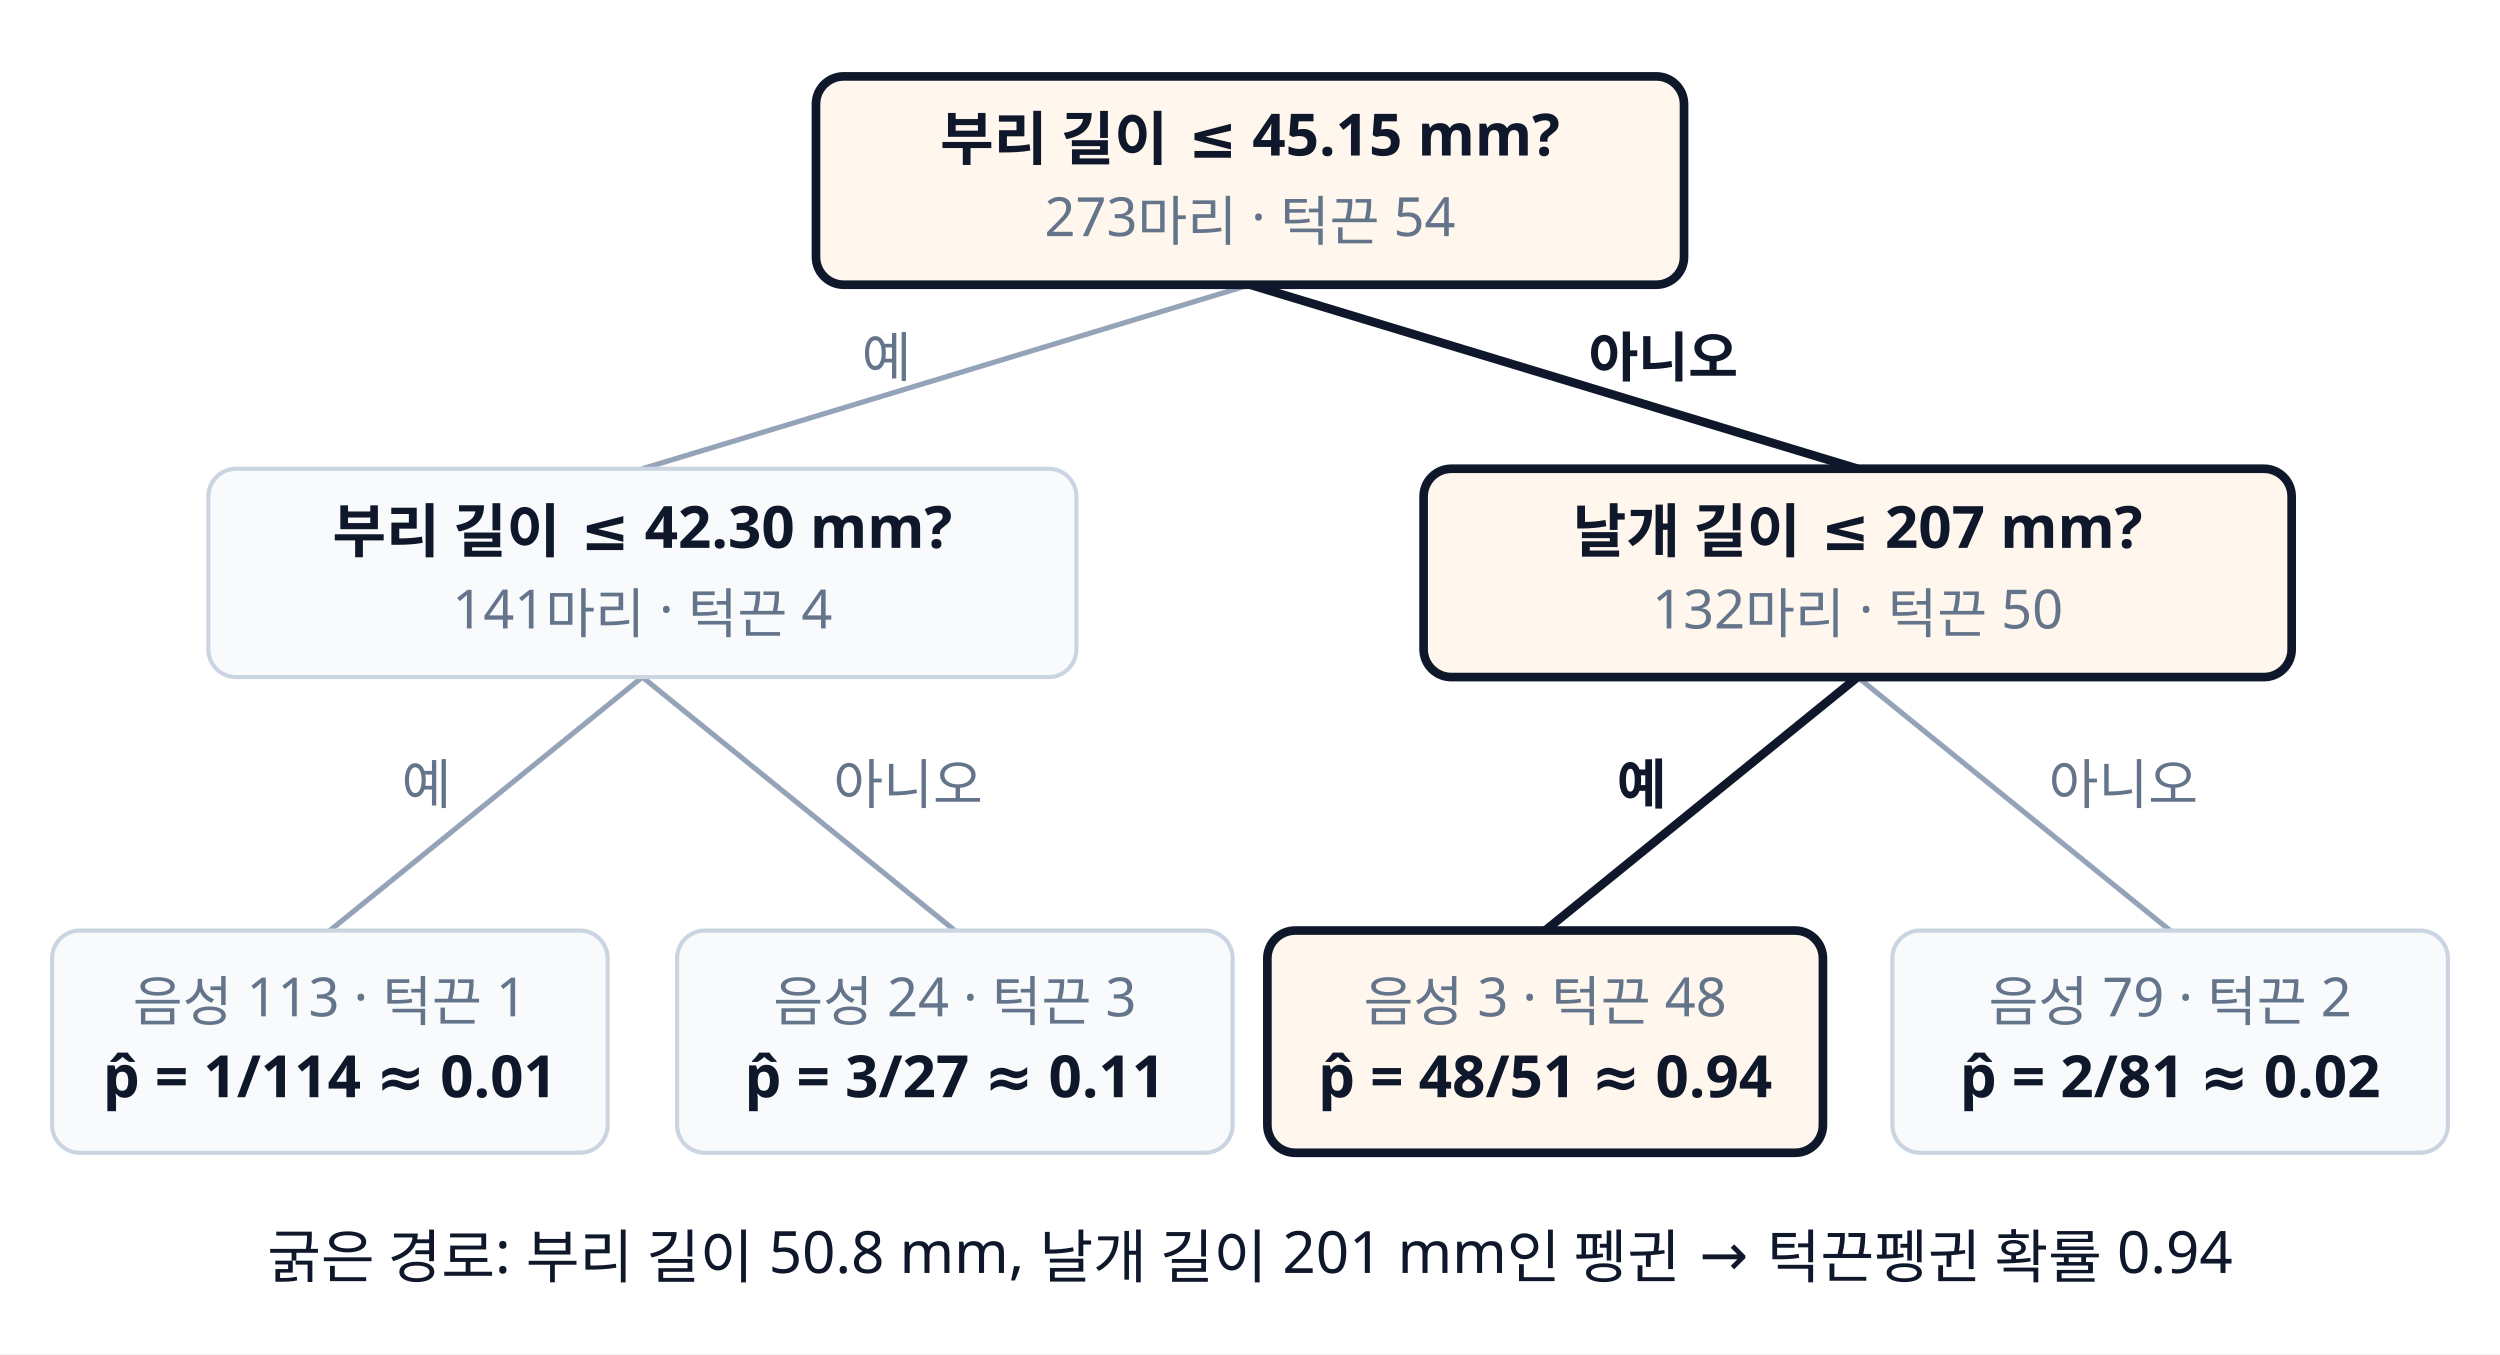
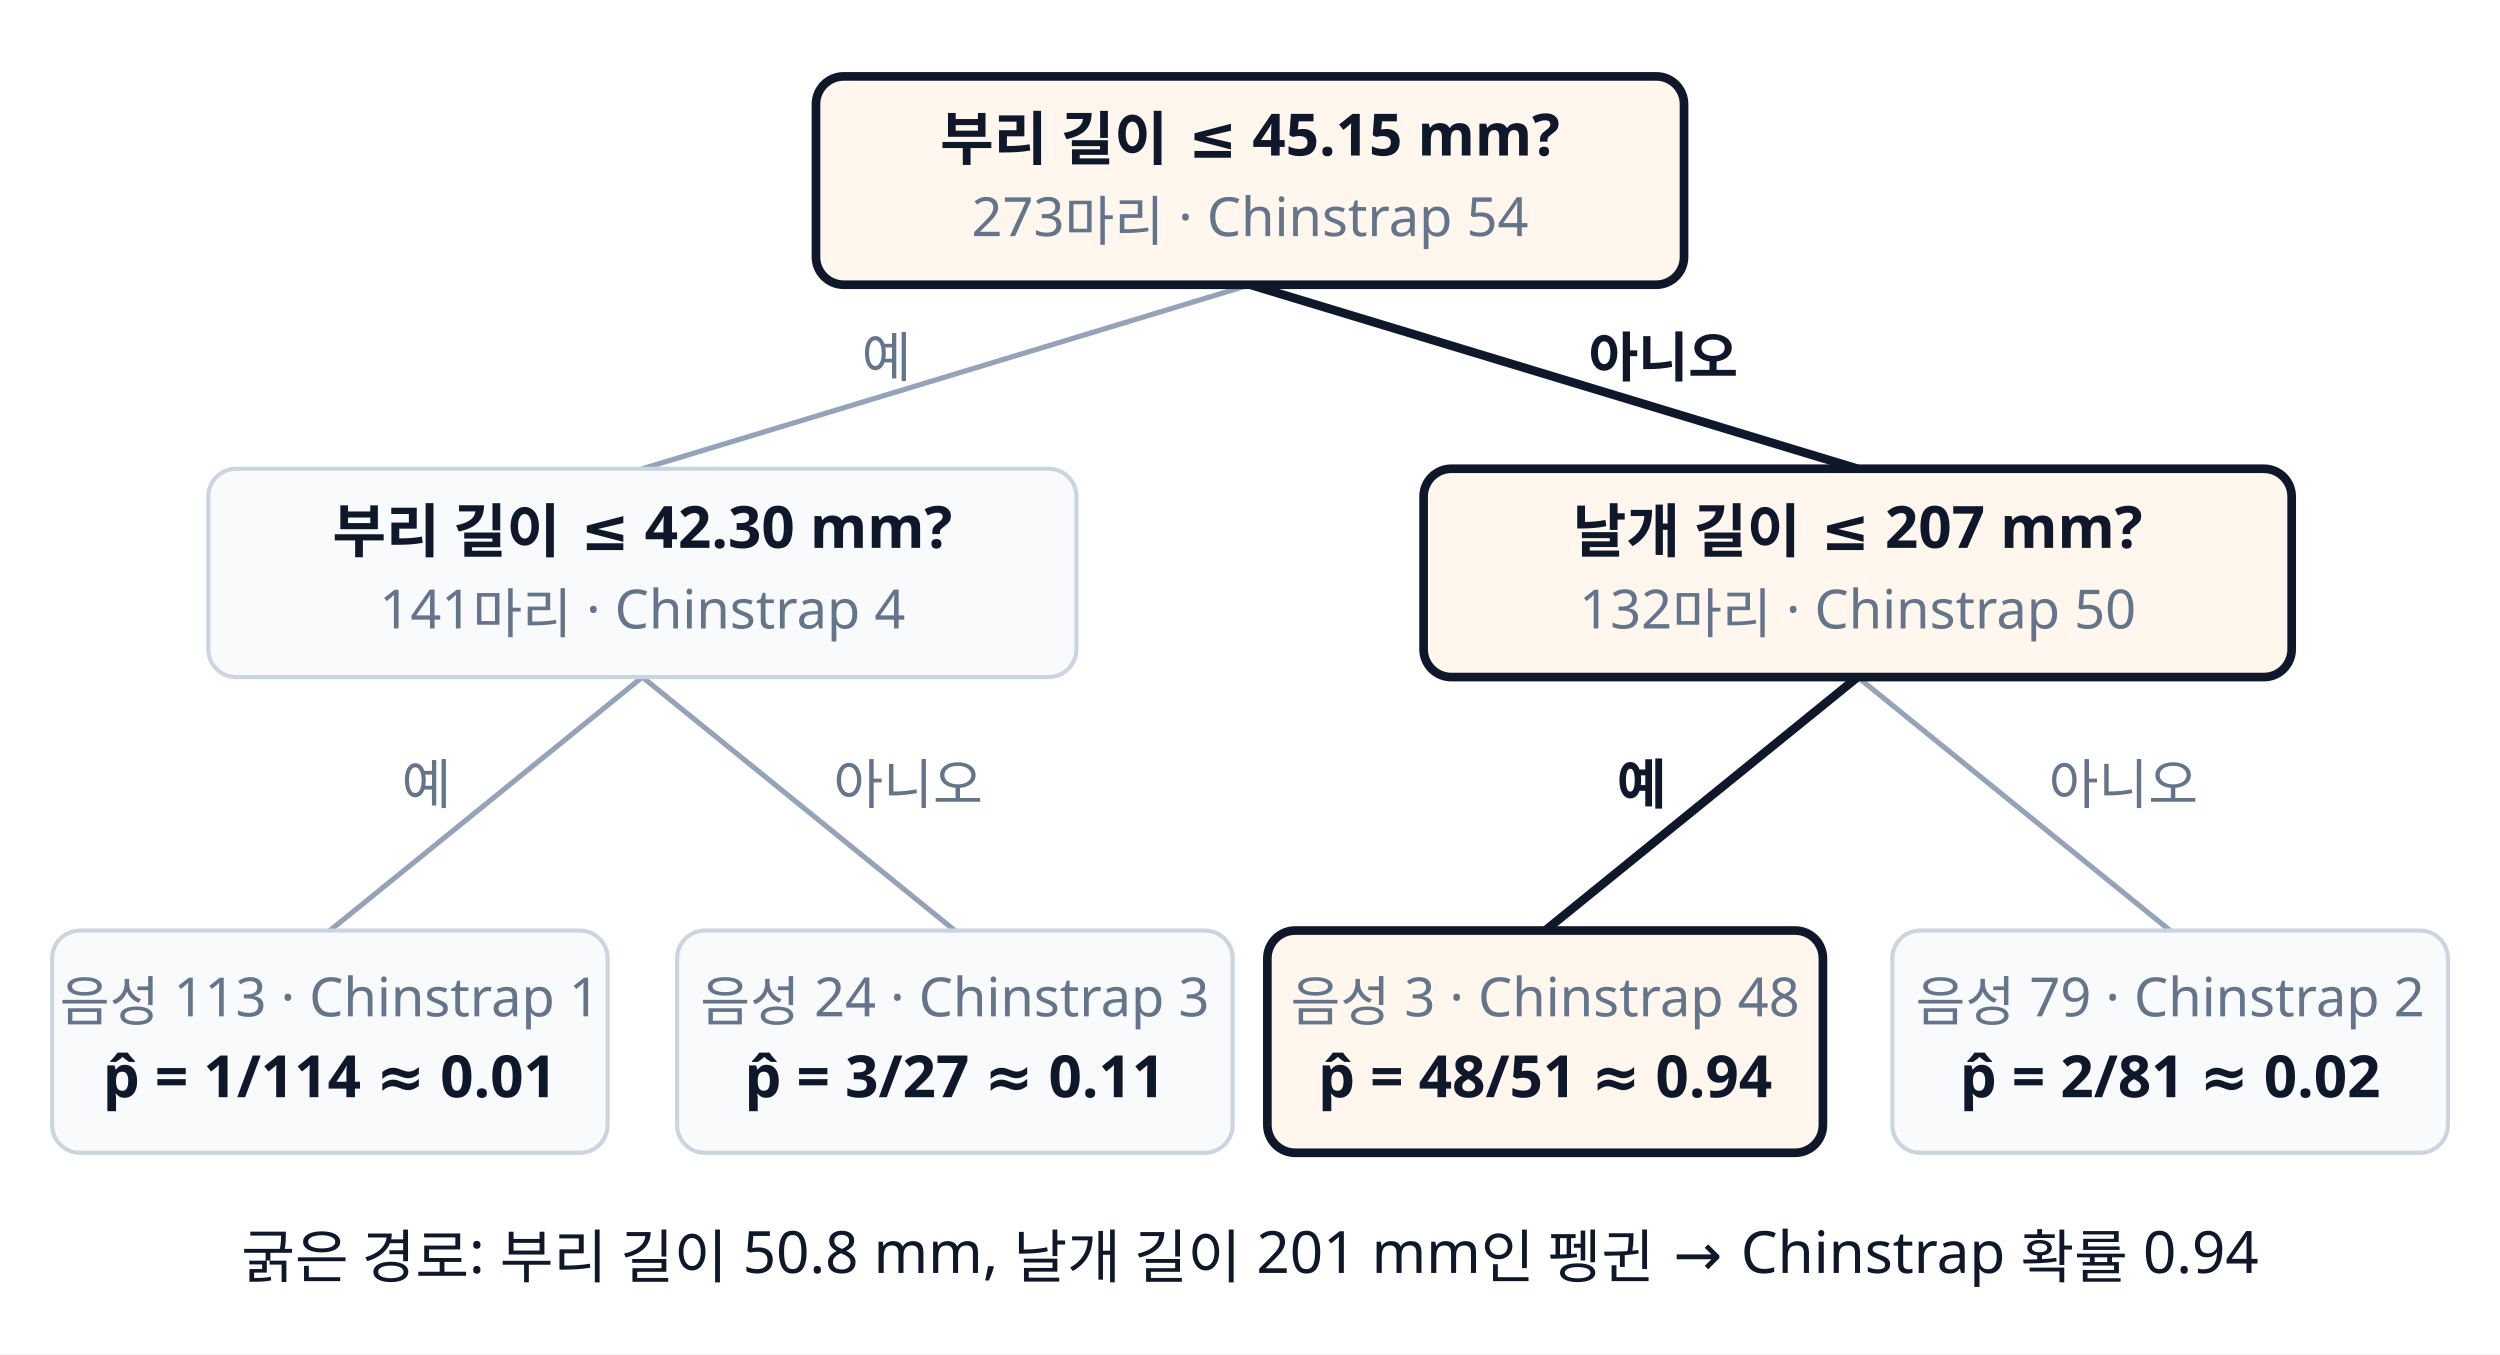
- <svg xmlns="http://www.w3.org/2000/svg" viewBox="0 0 720 390" width="720" height="390" font-family="Pretendard, 'Apple SD Gothic Neo', 'Malgun Gothic', 'Noto Sans KR', sans-serif" role="img" aria-label="턱끈펭귄을 가르는 깊이 2 결정트리">
+ <svg xmlns="http://www.w3.org/2000/svg" viewBox="0 0 720 390" width="720" height="390" font-family="Pretendard, 'Apple SD Gothic Neo', 'Malgun Gothic', 'Noto Sans KR', sans-serif" role="img" aria-label="Chinstrap을 가르는 깊이 2 결정트리">
  <rect width="720" height="390" fill="#ffffff" />
  <line x1="360" y1="82" x2="185" y2="135" stroke="#94a3b8" stroke-width="1.5" />
  <text x="262.5" y="108.5" font-size="15.6" fill="#64748b" text-anchor="end">예</text>
  <line x1="360" y1="82" x2="535" y2="135" stroke="#0f172a" stroke-width="2.5" />
  <text x="457.5" y="108.5" font-size="15.6" fill="#0f172a" text-anchor="start" font-weight="600">아니오</text>
  <line x1="185" y1="195" x2="95" y2="268" stroke="#94a3b8" stroke-width="1.5" />
  <text x="130.0" y="231.5" font-size="15.6" fill="#64748b" text-anchor="end">예</text>
  <line x1="185" y1="195" x2="275" y2="268" stroke="#94a3b8" stroke-width="1.5" />
  <text x="240.0" y="231.5" font-size="15.6" fill="#64748b" text-anchor="start">아니오</text>
  <line x1="535" y1="195" x2="445" y2="268" stroke="#0f172a" stroke-width="2.5" />
  <text x="480.0" y="231.5" font-size="15.6" fill="#0f172a" text-anchor="end" font-weight="600">예</text>
  <line x1="535" y1="195" x2="625" y2="268" stroke="#94a3b8" stroke-width="1.5" />
  <text x="590.0" y="231.5" font-size="15.6" fill="#64748b" text-anchor="start">아니오</text>
  <rect x="235.0" y="22.0" width="250" height="60" rx="8" fill="#fff7ed" stroke="#0f172a" stroke-width="2.5" />
  <text x="360.0" y="46.0" font-size="16.8" fill="#0f172a" text-anchor="middle" font-weight="600">부리 길이 ≤ 45.15 mm?</text>
-   <text x="360.0" y="68.0" font-size="15.6" fill="#64748b" text-anchor="middle">273마리 · 턱끈 54</text>
+   <text x="360.0" y="68.0" font-size="15.6" fill="#64748b" text-anchor="middle">273마리 · Chinstrap 54</text>
  <rect x="60.0" y="135.0" width="250" height="60" rx="8" fill="#f8fafc" stroke="#cbd5e1" stroke-width="1.2" />
  <text x="185.0" y="159.0" font-size="16.8" fill="#0f172a" text-anchor="middle" font-weight="600">부리 길이 ≤ 42.30 mm?</text>
-   <text x="185.0" y="181.0" font-size="15.6" fill="#64748b" text-anchor="middle">141마리 · 턱끈 4</text>
+   <text x="185.0" y="181.0" font-size="15.6" fill="#64748b" text-anchor="middle">141마리 · Chinstrap 4</text>
  <rect x="410.0" y="135.0" width="250" height="60" rx="8" fill="#fff7ed" stroke="#0f172a" stroke-width="2.5" />
  <text x="535.0" y="159.0" font-size="16.8" fill="#0f172a" text-anchor="middle" font-weight="600">날개 길이 ≤ 207 mm?</text>
-   <text x="535.0" y="181.0" font-size="15.6" fill="#64748b" text-anchor="middle">132마리 · 턱끈 50</text>
+   <text x="535.0" y="181.0" font-size="15.6" fill="#64748b" text-anchor="middle">132마리 · Chinstrap 50</text>
  <rect x="15.0" y="268.0" width="160" height="64" rx="8" fill="#f8fafc" stroke="#cbd5e1" stroke-width="1.2" />
-   <text x="95.0" y="294.0" font-size="15.6" fill="#64748b" text-anchor="middle">음성 113 · 턱끈 1</text>
+   <text x="95.0" y="294.0" font-size="15.6" fill="#64748b" text-anchor="middle">음성 113 · Chinstrap 1</text>
  <text x="95.0" y="316.0" font-size="16.8" fill="#0f172a" text-anchor="middle" font-weight="600">p̂ = 1/114 ≈ 0.01</text>
  <rect x="195.0" y="268.0" width="160" height="64" rx="8" fill="#f8fafc" stroke="#cbd5e1" stroke-width="1.2" />
-   <text x="275.0" y="294.0" font-size="15.6" fill="#64748b" text-anchor="middle">음성 24 · 턱끈 3</text>
+   <text x="275.0" y="294.0" font-size="15.6" fill="#64748b" text-anchor="middle">음성 24 · Chinstrap 3</text>
  <text x="275.0" y="316.0" font-size="16.8" fill="#0f172a" text-anchor="middle" font-weight="600">p̂ = 3/27 ≈ 0.11</text>
  <rect x="365.0" y="268.0" width="160" height="64" rx="8" fill="#fff7ed" stroke="#0f172a" stroke-width="2.5" />
-   <text x="445.0" y="294.0" font-size="15.6" fill="#64748b" text-anchor="middle">음성 3 · 턱끈 48</text>
+   <text x="445.0" y="294.0" font-size="15.6" fill="#64748b" text-anchor="middle">음성 3 · Chinstrap 48</text>
  <text x="445.0" y="316.0" font-size="16.8" fill="#0f172a" text-anchor="middle" font-weight="600">p̂ = 48/51 ≈ 0.94</text>
  <rect x="545.0" y="268.0" width="160" height="64" rx="8" fill="#f8fafc" stroke="#cbd5e1" stroke-width="1.2" />
-   <text x="625.0" y="294.0" font-size="15.6" fill="#64748b" text-anchor="middle">음성 79 · 턱끈 2</text>
+   <text x="625.0" y="294.0" font-size="15.6" fill="#64748b" text-anchor="middle">음성 79 · Chinstrap 2</text>
  <text x="625.0" y="316.0" font-size="16.8" fill="#0f172a" text-anchor="middle" font-weight="600">p̂ = 2/81 ≈ 0.02</text>
-   <text x="360.0" y="368.0" font-size="16.8" fill="#0f172a" text-anchor="middle">굵은 경로: 부리 길이 50.8 mm, 날개 길이 201 mm인 펭귄 → 턱끈펭귄 확률 0.94</text>
+   <text x="360.0" y="368.0" font-size="16.8" fill="#0f172a" text-anchor="middle">굵은 경로: 부리 길이 50.8 mm, 날개 길이 201 mm인 펭귄 → Chinstrap 확률 0.94</text>
</svg>
